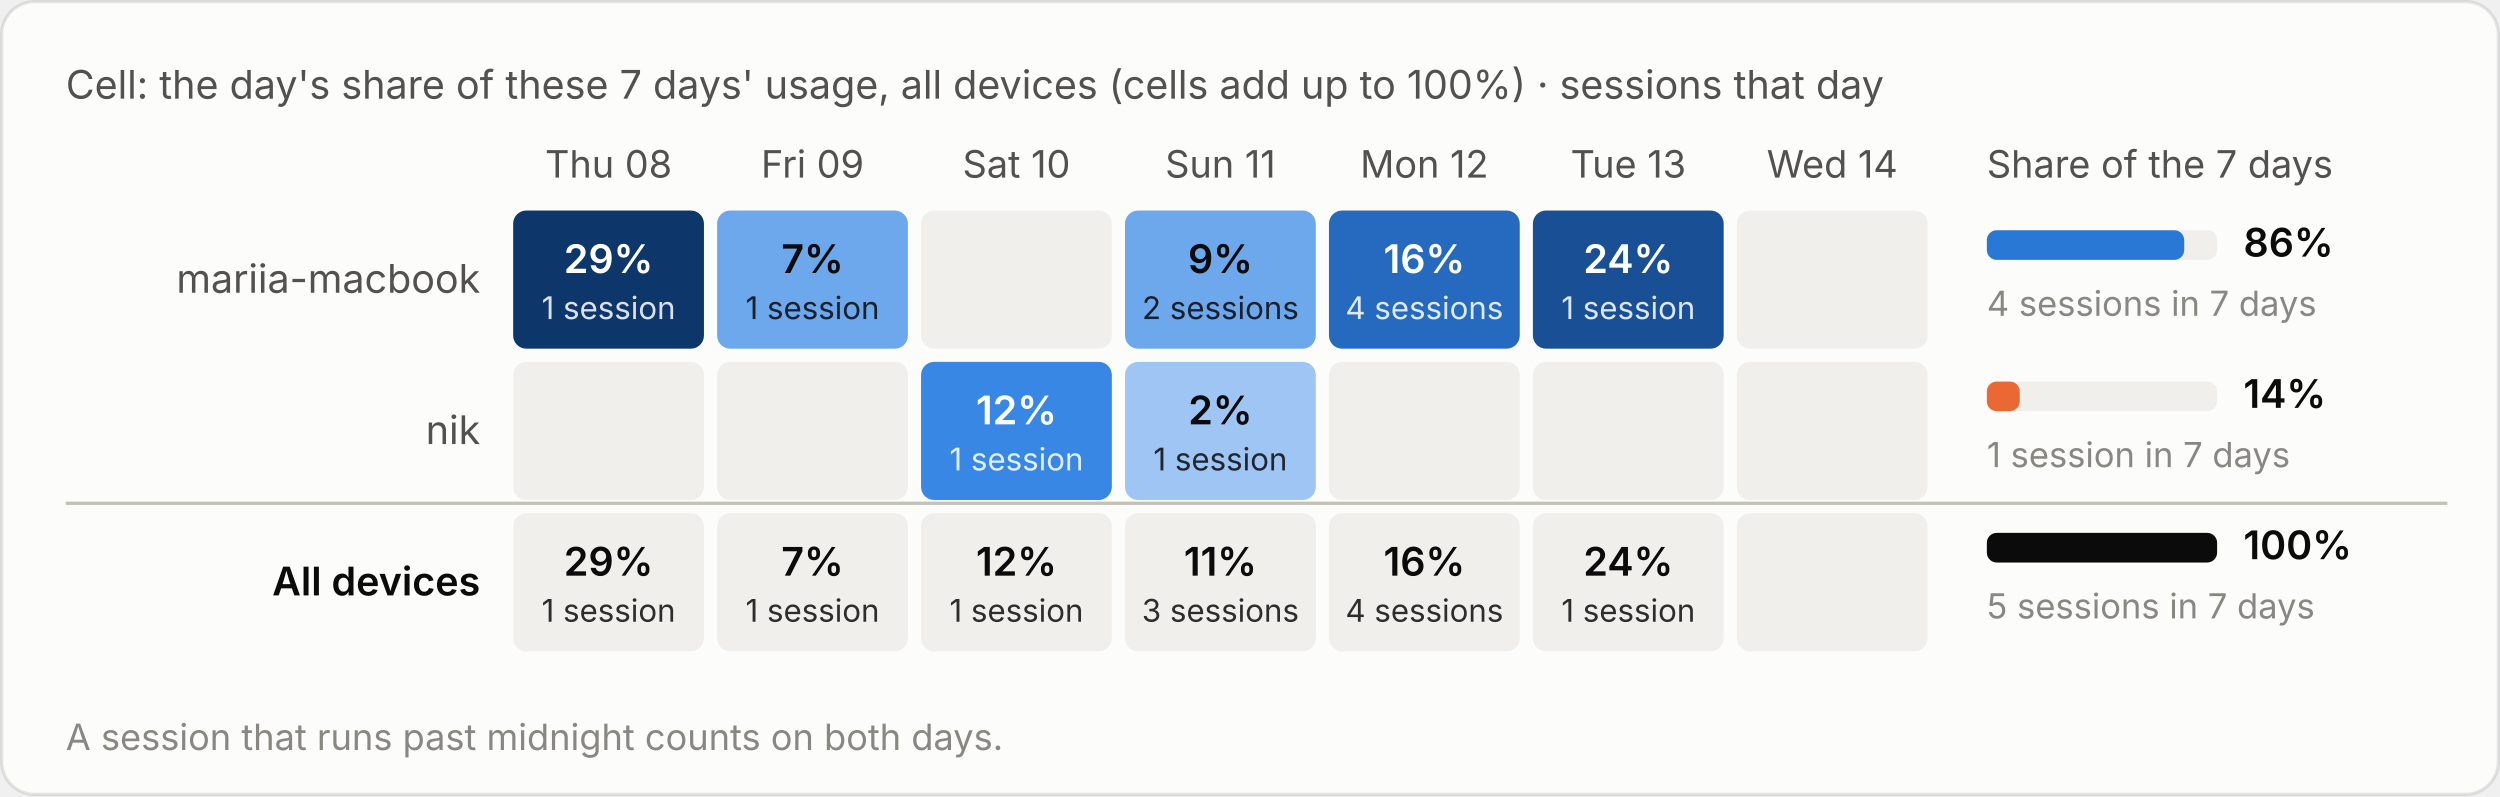
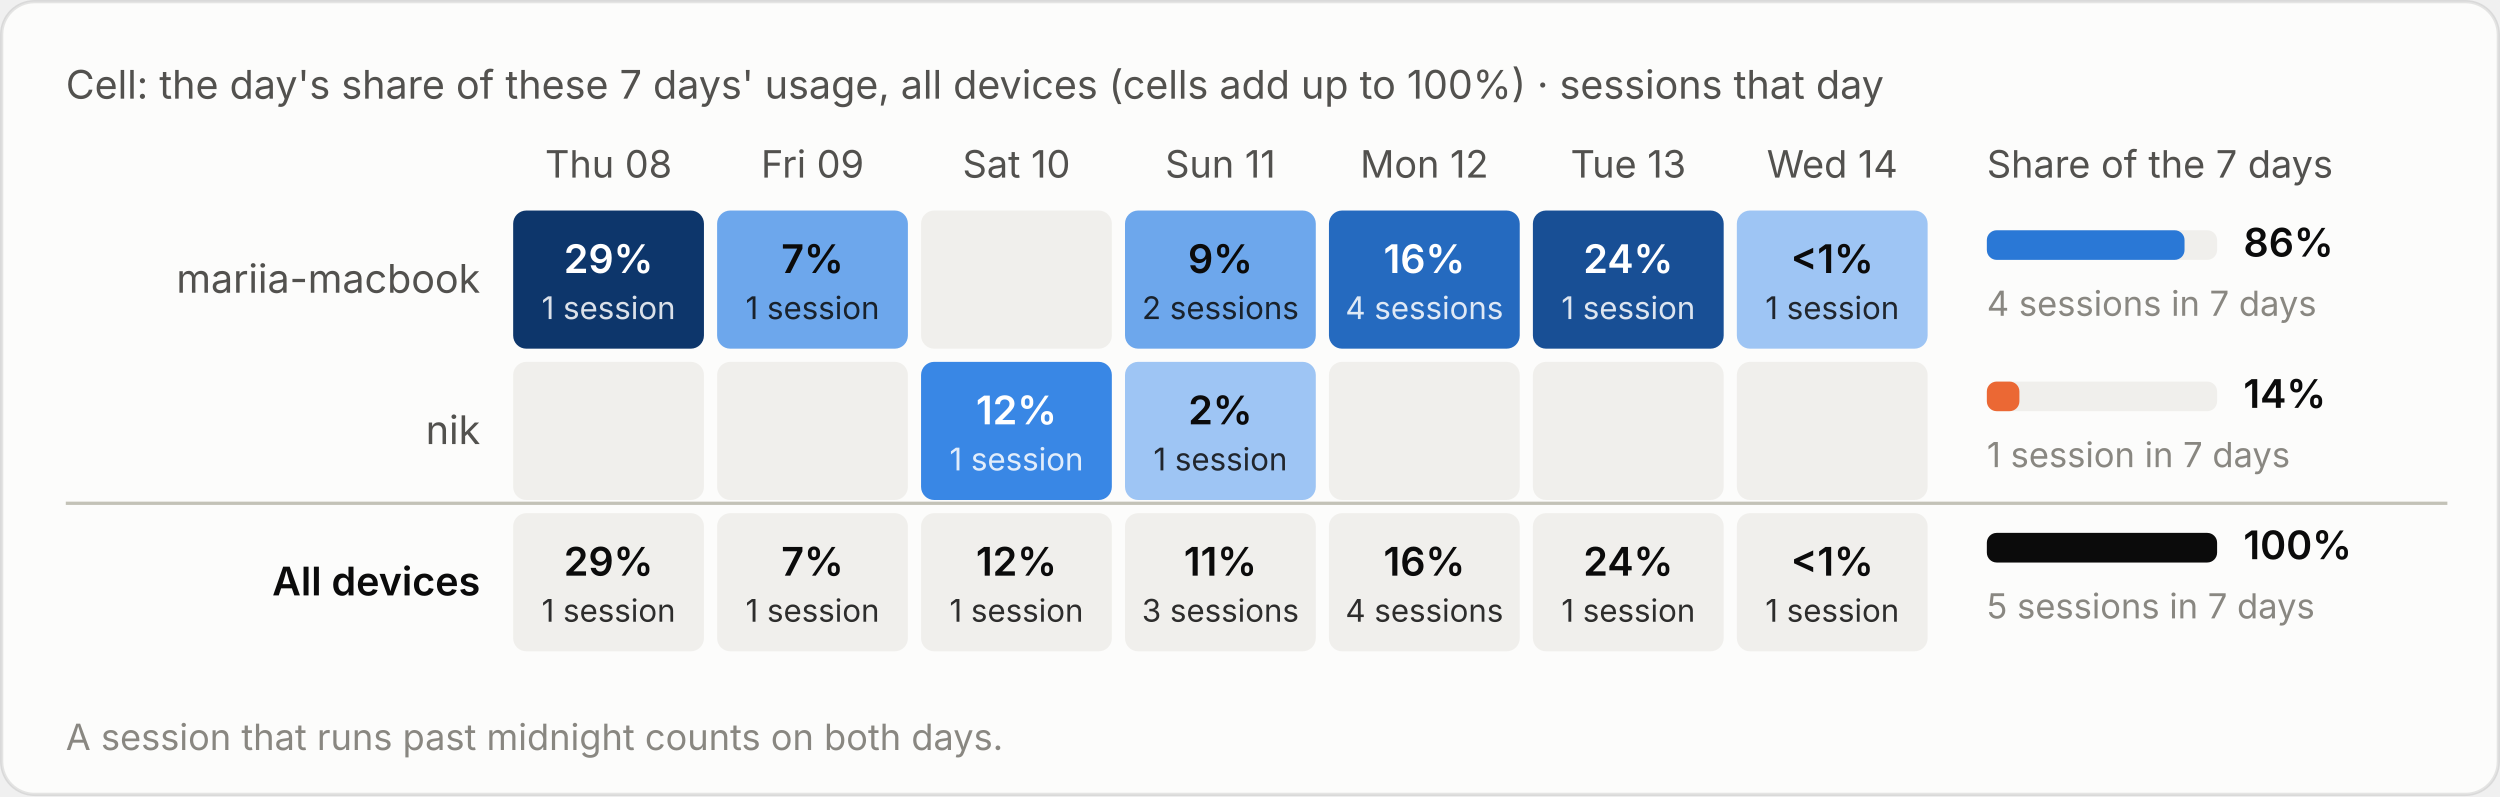
<svg xmlns="http://www.w3.org/2000/svg" viewBox="0 0 760 242" width="760" height="242" role="img" aria-label="Cell: the day's share of these 7 days' usage, all devices (cells add up to 100%) · sessions that day">
  <style>text{font-family:system-ui,-apple-system,"Segoe UI",sans-serif;font-variant-numeric:tabular-nums}.bg{fill:#fcfcfb;stroke:rgba(11,11,11,.10)}.tp{fill:#0b0b0b}.ts{fill:#52514e}.tm{fill:#898781}.grid{stroke:#e1e0d9;stroke-width:1}.base{stroke:#c3c2b7;stroke-width:1}.so{fill:#b5b3ad}.lo{stroke:#b5b3ad}.qe{fill:#f0efec}.ring{stroke:#fcfcfb}.area{fill-opacity:.1}.s0{fill:#2a78d6}.l0{stroke:#2a78d6}.s1{fill:#eb6834}.l1{stroke:#eb6834}.s2{fill:#1baf7a}.l2{stroke:#1baf7a}.s3{fill:#eda100}.l3{stroke:#eda100}.s4{fill:#e87ba4}.l4{stroke:#e87ba4}.s5{fill:#008300}.l5{stroke:#008300}.s6{fill:#4a3aa7}.l6{stroke:#4a3aa7}.s7{fill:#e34948}.l7{stroke:#e34948}.q0{fill:#cde2fb}.q1{fill:#9ec5f4}.q2{fill:#6da7ec}.q3{fill:#3987e5}.q4{fill:#256abf}.q5{fill:#184f95}.q6{fill:#0d366b}.r0{fill:#f8d4d4}.r1{fill:#ec8f8f}.r2{fill:#c42f2f}.a0{fill:#fbe3e3}.a1{fill:#f5b8b8}.a2{fill:#ec8f8f}.a3{fill:#d65252}.a4{fill:#a82525}.tq0{fill:#0b0b0b}.tq1{fill:#0b0b0b}.tq2{fill:#0b0b0b}.tq3{fill:#ffffff}.tq4{fill:#ffffff}.tq5{fill:#ffffff}.tq6{fill:#ffffff}.tr0{fill:#0b0b0b}.tr1{fill:#0b0b0b}.tr2{fill:#ffffff}.ta0{fill:#0b0b0b}.ta1{fill:#0b0b0b}.ta2{fill:#0b0b0b}.ta3{fill:#ffffff}.ta4{fill:#ffffff}.tw{fill:#ffffff}@media (prefers-color-scheme:dark){.bg{fill:#1a1a19;stroke:rgba(255,255,255,.10)}.tp{fill:#fff}.ts{fill:#c3c2b7}.tm{fill:#898781}.grid{stroke:#2c2c2a}.base{stroke:#383835}.so{fill:#5c5b57}.lo{stroke:#5c5b57}.qe{fill:#262624}.ring{stroke:#1a1a19}.s0{fill:#3987e5}.l0{stroke:#3987e5}.s1{fill:#d95926}.l1{stroke:#d95926}.s2{fill:#199e70}.l2{stroke:#199e70}.s3{fill:#c98500}.l3{stroke:#c98500}.s4{fill:#d55181}.l4{stroke:#d55181}.s5{fill:#008300}.l5{stroke:#008300}.s6{fill:#9085e9}.l6{stroke:#9085e9}.s7{fill:#e66767}.l7{stroke:#e66767}.q0{fill:#16263a}.q1{fill:#123a66}.q2{fill:#184f95}.q3{fill:#256abf}.q4{fill:#3987e5}.q5{fill:#6da7ec}.q6{fill:#b7d3f6}.r0{fill:#4a2023}.r1{fill:#8c2c2f}.r2{fill:#e25555}.a0{fill:#3a1a1c}.a1{fill:#5e2427}.a2{fill:#8c2c2f}.a3{fill:#c43c3f}.a4{fill:#f07070}.tq0{fill:#ffffff}.tq1{fill:#ffffff}.tq2{fill:#ffffff}.tq3{fill:#ffffff}.tq4{fill:#ffffff}.tq5{fill:#0b0b0b}.tq6{fill:#0b0b0b}.tr0{fill:#ffffff}.tr1{fill:#ffffff}.tr2{fill:#ffffff}.ta0{fill:#ffffff}.ta1{fill:#ffffff}.ta2{fill:#ffffff}.ta3{fill:#ffffff}.ta4{fill:#0b0b0b}.tw{fill:#ffffff}}</style>
  <rect class="bg" x=".5" y=".5" width="759" height="241" rx="10" />
  <text class="ts" x="20" y="30" font-size="12">Cell: the day's share of these 7 days' usage, all devices (cells add up to 100%) · sessions that day</text>
  <g transform="translate(0,-20)">
    <text class="ts" x="185.0" y="74" font-size="11.5" text-anchor="middle">Thu 08</text>
    <text class="ts" x="247.0" y="74" font-size="11.5" text-anchor="middle">Fri 09</text>
    <text class="ts" x="309.0" y="74" font-size="11.5" text-anchor="middle">Sat 10</text>
    <text class="ts" x="371.0" y="74" font-size="11.5" text-anchor="middle">Sun 11</text>
    <text class="ts" x="433.0" y="74" font-size="11.5" text-anchor="middle">Mon 12</text>
    <text class="ts" x="495.0" y="74" font-size="11.5" text-anchor="middle">Tue 13</text>
    <text class="ts" x="557.0" y="74" font-size="11.5" text-anchor="middle">Wed 14</text>
    <text class="ts" x="604" y="74" font-size="11.5">Share of the 7 days</text>
    <text class="ts" x="146" y="109.0" font-size="12" text-anchor="end">mariia-macbook</text>
    <rect class="q6" x="156.0" y="84" width="58" height="42" rx="4" />
    <text class="tq6" x="185.0" y="103.0" font-size="12" font-weight="600" text-anchor="middle">29%</text>
    <text class="tq6" x="185.0" y="117.0" font-size="9.5" text-anchor="middle" opacity=".85">1 session</text>
    <rect class="q2" x="218.0" y="84" width="58" height="42" rx="4" />
    <text class="tq2" x="247.0" y="103.0" font-size="12" font-weight="600" text-anchor="middle">7%</text>
    <text class="tq2" x="247.0" y="117.0" font-size="9.5" text-anchor="middle" opacity=".85">1 session</text>
    <rect class="qe" x="280.0" y="84" width="58" height="42" rx="4" />
    <rect class="q2" x="342.0" y="84" width="58" height="42" rx="4" />
    <text class="tq2" x="371.0" y="103.0" font-size="12" font-weight="600" text-anchor="middle">9%</text>
    <text class="tq2" x="371.0" y="117.0" font-size="9.5" text-anchor="middle" opacity=".85">2 sessions</text>
    <rect class="q4" x="404.0" y="84" width="58" height="42" rx="4" />
    <text class="tq4" x="433.0" y="103.0" font-size="12" font-weight="600" text-anchor="middle">16%</text>
    <text class="tq4" x="433.0" y="117.0" font-size="9.5" text-anchor="middle" opacity=".85">4 sessions</text>
    <rect class="q5" x="466.0" y="84" width="58" height="42" rx="4" />
    <text class="tq5" x="495.0" y="103.0" font-size="12" font-weight="600" text-anchor="middle">24%</text>
    <text class="tq5" x="495.0" y="117.0" font-size="9.5" text-anchor="middle" opacity=".85">1 session</text>
-     <rect class="qe" x="528.0" y="84" width="58" height="42" rx="4" />
+     <rect class="q1" x="528.0" y="84" width="58" height="42" rx="4" />
+     <text class="tq1" x="557.0" y="103.0" font-size="12" font-weight="600" text-anchor="middle">&lt;1%</text>
+     <text class="tq1" x="557.0" y="117.0" font-size="9.5" text-anchor="middle" opacity=".85">1 session</text>
    <rect class="qe" x="604" y="90.0" width="70" height="9" rx="3" />
-     <rect class="s0" x="604" y="90.0" width="60.0" height="9" rx="3" />
+     <rect class="s0" x="604" y="90.0" width="60.1" height="9" rx="3" />
    <text class="tp" x="682" y="98.0" font-size="12" font-weight="600">86%</text>
    <text class="tm" x="604" y="116.0" font-size="10.5">4 sessions in 7 days</text>
    <text class="ts" x="146" y="155.0" font-size="12" text-anchor="end">nik</text>
    <rect class="qe" x="156.0" y="130" width="58" height="42" rx="4" />
    <rect class="qe" x="218.0" y="130" width="58" height="42" rx="4" />
    <rect class="q3" x="280.0" y="130" width="58" height="42" rx="4" />
    <text class="tq3" x="309.0" y="149.0" font-size="12" font-weight="600" text-anchor="middle">12%</text>
    <text class="tq3" x="309.0" y="163.0" font-size="9.5" text-anchor="middle" opacity=".85">1 session</text>
    <rect class="q1" x="342.0" y="130" width="58" height="42" rx="4" />
    <text class="tq1" x="371.0" y="149.0" font-size="12" font-weight="600" text-anchor="middle">2%</text>
    <text class="tq1" x="371.0" y="163.0" font-size="9.5" text-anchor="middle" opacity=".85">1 session</text>
    <rect class="qe" x="404.0" y="130" width="58" height="42" rx="4" />
    <rect class="qe" x="466.0" y="130" width="58" height="42" rx="4" />
    <rect class="qe" x="528.0" y="130" width="58" height="42" rx="4" />
    <rect class="qe" x="604" y="136.0" width="70" height="9" rx="3" />
-     <rect class="s1" x="604" y="136.0" width="10.0" height="9" rx="3" />
+     <rect class="s1" x="604" y="136.0" width="9.9" height="9" rx="3" />
    <text class="tp" x="682" y="144.0" font-size="12" font-weight="600">14%</text>
    <text class="tm" x="604" y="162.0" font-size="10.5">1 session in 7 days</text>
    <line class="base" x1="20" x2="744" y1="173" y2="173" />
    <text class="tp" x="146" y="201.0" font-size="12" text-anchor="end" font-weight="600">All devices</text>
    <rect class="qe" x="156.0" y="176" width="58" height="42" rx="4" />
    <text class="tp" x="185.0" y="195.0" font-size="12" font-weight="600" text-anchor="middle">29%</text>
    <text class="tp" x="185.0" y="209.0" font-size="9.5" text-anchor="middle" opacity=".85">1 session</text>
    <rect class="qe" x="218.0" y="176" width="58" height="42" rx="4" />
    <text class="tp" x="247.0" y="195.0" font-size="12" font-weight="600" text-anchor="middle">7%</text>
    <text class="tp" x="247.0" y="209.0" font-size="9.5" text-anchor="middle" opacity=".85">1 session</text>
    <rect class="qe" x="280.0" y="176" width="58" height="42" rx="4" />
    <text class="tp" x="309.0" y="195.0" font-size="12" font-weight="600" text-anchor="middle">12%</text>
    <text class="tp" x="309.0" y="209.0" font-size="9.5" text-anchor="middle" opacity=".85">1 session</text>
    <rect class="qe" x="342.0" y="176" width="58" height="42" rx="4" />
    <text class="tp" x="371.0" y="195.0" font-size="12" font-weight="600" text-anchor="middle">11%</text>
    <text class="tp" x="371.0" y="209.0" font-size="9.5" text-anchor="middle" opacity=".85">3 sessions</text>
    <rect class="qe" x="404.0" y="176" width="58" height="42" rx="4" />
    <text class="tp" x="433.0" y="195.0" font-size="12" font-weight="600" text-anchor="middle">16%</text>
    <text class="tp" x="433.0" y="209.0" font-size="9.5" text-anchor="middle" opacity=".85">4 sessions</text>
    <rect class="qe" x="466.0" y="176" width="58" height="42" rx="4" />
    <text class="tp" x="495.0" y="195.0" font-size="12" font-weight="600" text-anchor="middle">24%</text>
    <text class="tp" x="495.0" y="209.0" font-size="9.5" text-anchor="middle" opacity=".85">1 session</text>
    <rect class="qe" x="528.0" y="176" width="58" height="42" rx="4" />
+     <text class="tp" x="557.0" y="195.0" font-size="12" font-weight="600" text-anchor="middle">&lt;1%</text>
+     <text class="tp" x="557.0" y="209.0" font-size="9.5" text-anchor="middle" opacity=".85">1 session</text>
    <rect class="qe" x="604" y="182.0" width="70" height="9" rx="3" />
    <rect class="tp" x="604" y="182.0" width="70.0" height="9" rx="3" />
    <text class="tp" x="682" y="190.0" font-size="12" font-weight="600">100%</text>
    <text class="tm" x="604" y="208.0" font-size="10.5">5 sessions in 7 days</text>
    <text class="tm" x="20" y="248" font-size="11">A session that runs past midnight counts on both days.</text>
  </g>
</svg>
